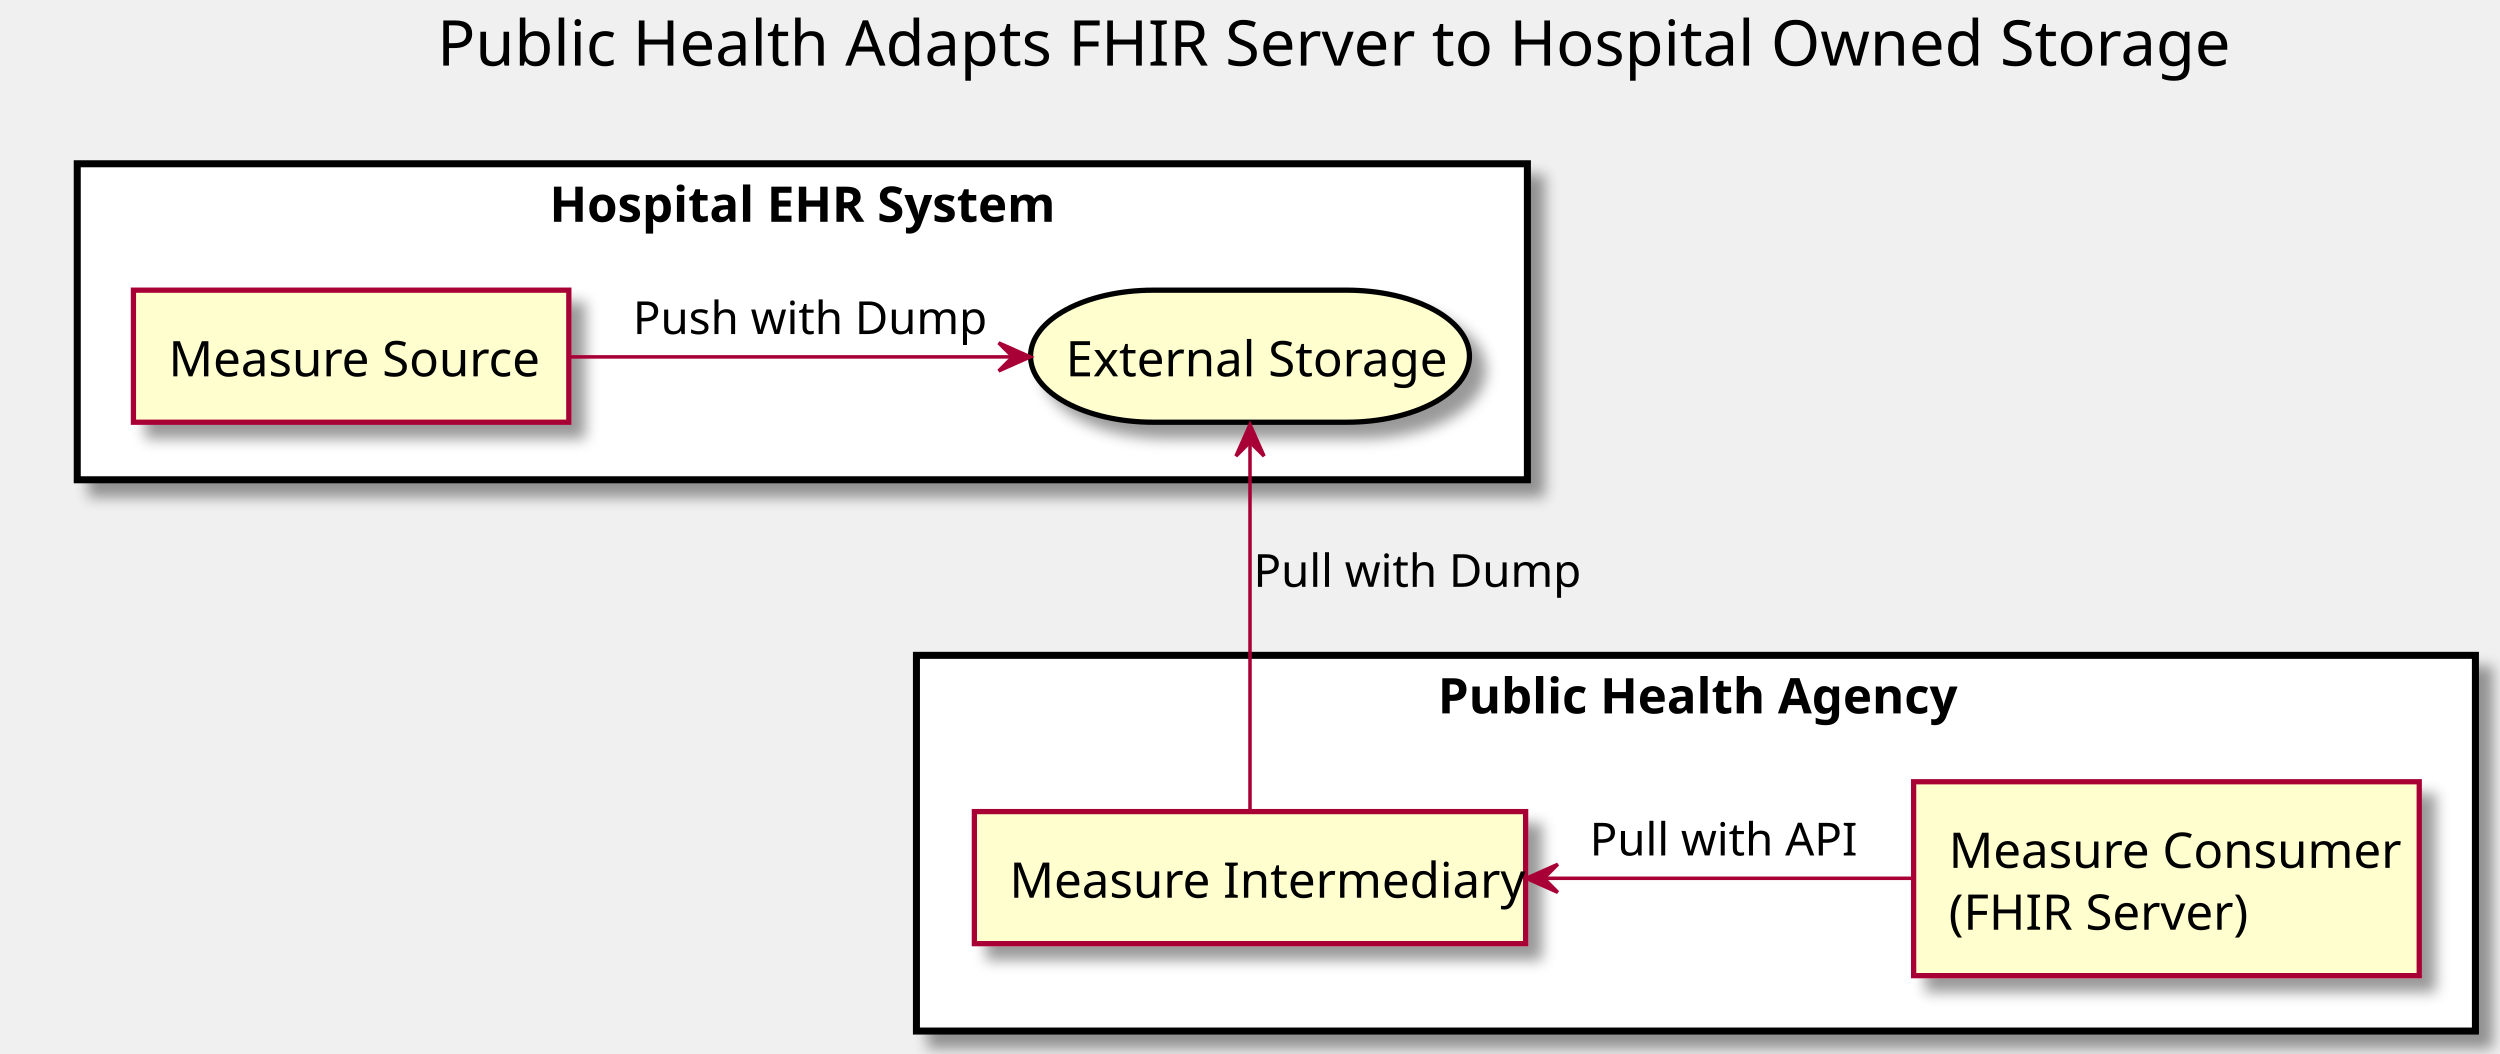
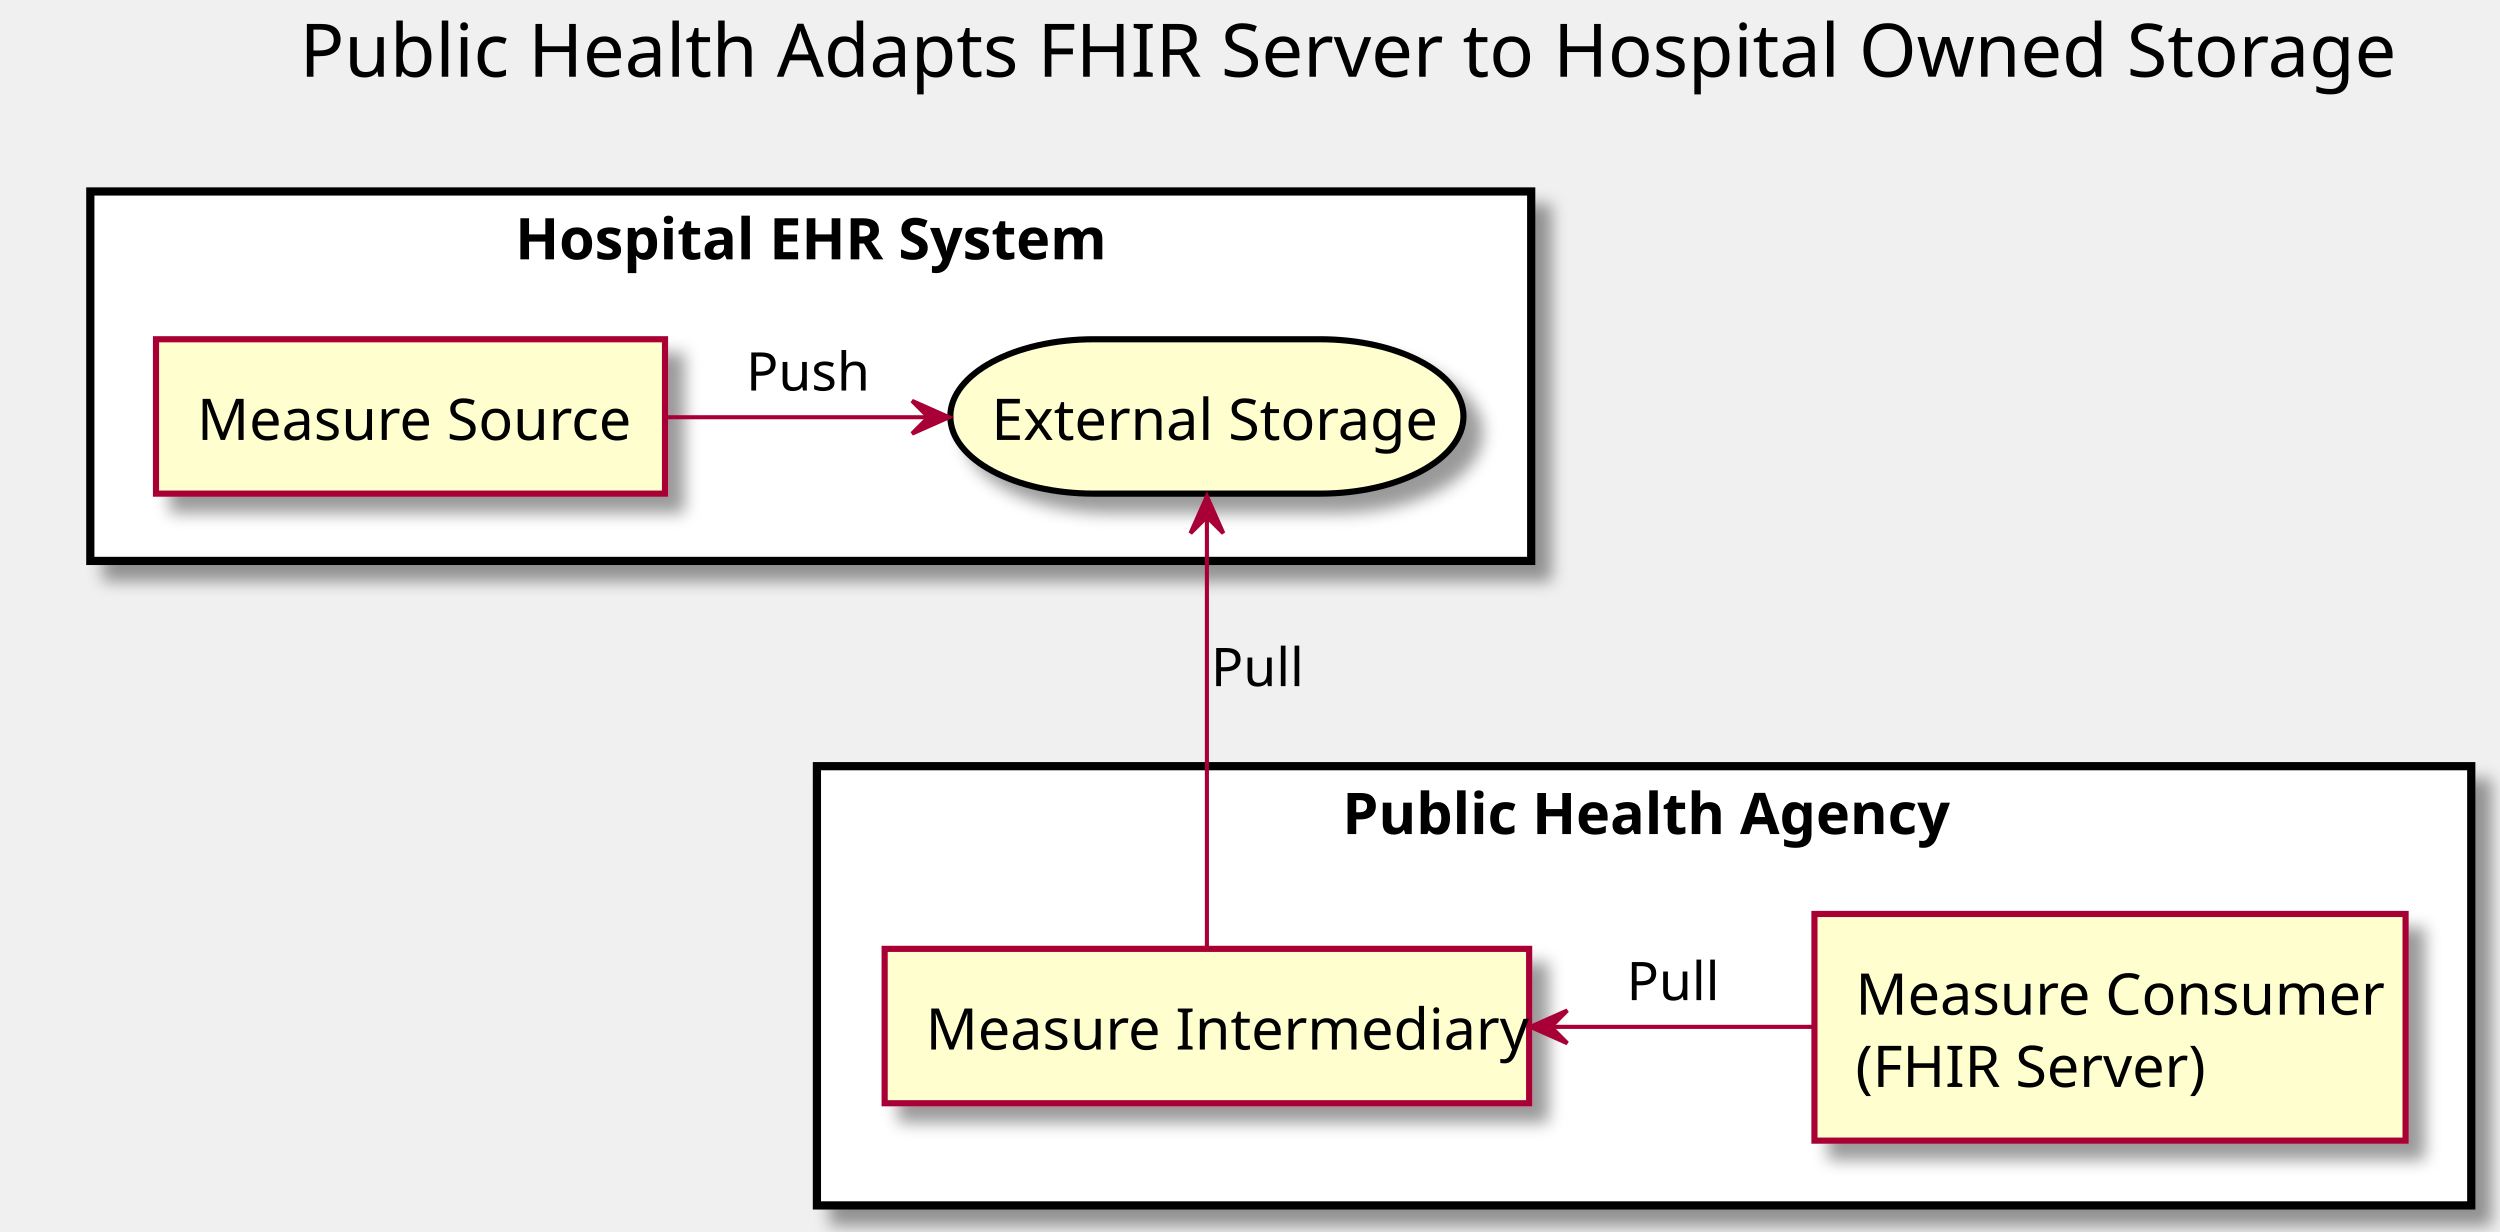
- <svg xmlns="http://www.w3.org/2000/svg" contentScriptType="application/ecmascript" contentStyleType="text/css" height="300px" preserveAspectRatio="none" style="width:712px;height:300px;" version="1.1" viewBox="0 0 712 300" width="712px" zoomAndPan="magnify">
+ <svg xmlns="http://www.w3.org/2000/svg" contentScriptType="application/ecmascript" contentStyleType="text/css" height="300px" preserveAspectRatio="none" style="width:609px;height:300px;" version="1.1" viewBox="0 0 609 300" width="609px" zoomAndPan="magnify">
  <defs>
-     <filter height="300%" id="frwfpbi" width="300%" x="-1" y="-1">
+     <filter height="300%" id="f1ihm2p" width="300%" x="-1" y="-1">
      <feGaussianBlur result="blurOut" stdDeviation="2.0" />
      <feColorMatrix in="blurOut" result="blurOut2" type="matrix" values="0 0 0 0 0 0 0 0 0 0 0 0 0 0 0 0 0 0 .4 0" />
      <feOffset dx="4.0" dy="4.0" in="blurOut2" result="blurOut3" />
      <feBlend in="SourceGraphic" in2="blurOut3" mode="normal" />
    </filter>
  </defs>
  <g>
-     <text fill="#000000" font-family="sans-serif" font-size="18" lengthAdjust="spacingAndGlyphs" textLength="490" x="124.5" y="18.686">Public Health Adapts FHIR Server to Hospital Owned Storage</text>
-     <rect fill="#FFFFFF" filter="url(#frwfpbi)" height="90" style="stroke: #000000; stroke-width: 2.0;" width="413" x="22" y="46.641" />
-     <text fill="#000000" font-family="sans-serif" font-size="14" font-weight="bold" lengthAdjust="spacingAndGlyphs" textLength="144" x="156.5" y="63.174">Hospital EHR System</text>
-     <rect fill="#FFFFFF" filter="url(#frwfpbi)" height="107" style="stroke: #000000; stroke-width: 2.0;" width="444" x="261" y="186.641" />
-     <text fill="#000000" font-family="sans-serif" font-size="14" font-weight="bold" lengthAdjust="spacingAndGlyphs" textLength="147" x="409.5" y="203.174">Public Health Agency</text>
-     <rect fill="#FEFECE" filter="url(#frwfpbi)" height="37.609" style="stroke: #A80036; stroke-width: 1.5;" width="124" x="38" y="82.641" />
+     <text fill="#000000" font-family="sans-serif" font-size="18" lengthAdjust="spacingAndGlyphs" textLength="490" x="73" y="18.686">Public Health Adapts FHIR Server to Hospital Owned Storage</text>
+     <rect fill="#FFFFFF" filter="url(#f1ihm2p)" height="90" style="stroke: #000000; stroke-width: 2.0;" width="351" x="22" y="46.641" />
+     <text fill="#000000" font-family="sans-serif" font-size="14" font-weight="bold" lengthAdjust="spacingAndGlyphs" textLength="144" x="125.5" y="63.174">Hospital EHR System</text>
+     <rect fill="#FFFFFF" filter="url(#f1ihm2p)" height="107" style="stroke: #000000; stroke-width: 2.0;" width="403" x="199" y="186.641" />
+     <text fill="#000000" font-family="sans-serif" font-size="14" font-weight="bold" lengthAdjust="spacingAndGlyphs" textLength="147" x="327" y="203.174">Public Health Agency</text>
+     <rect fill="#FEFECE" filter="url(#f1ihm2p)" height="37.609" style="stroke: #A80036; stroke-width: 1.5;" width="124" x="38" y="82.641" />
    <text fill="#000000" font-family="sans-serif" font-size="14" lengthAdjust="spacingAndGlyphs" textLength="104" x="48" y="107.174">Measure Source</text>
-     <rect fill="#FEFECE" filter="url(#frwfpbi)" height="37.609" rx="35" ry="35" style="stroke: #000000; stroke-width: 1.5;" width="125" x="293.5" y="82.641" />
-     <text fill="#000000" font-family="sans-serif" font-size="14" lengthAdjust="spacingAndGlyphs" textLength="105" x="303.5" y="107.174">External Storage</text>
-     <rect fill="#FEFECE" filter="url(#frwfpbi)" height="37.609" style="stroke: #A80036; stroke-width: 1.5;" width="157" x="277.5" y="231.141" />
-     <text fill="#000000" font-family="sans-serif" font-size="14" lengthAdjust="spacingAndGlyphs" textLength="137" x="287.5" y="255.674">Measure Intermediary</text>
-     <rect fill="#FEFECE" filter="url(#frwfpbi)" height="55.219" style="stroke: #A80036; stroke-width: 1.5;" width="144" x="545" y="222.641" />
-     <text fill="#000000" font-family="sans-serif" font-size="14" lengthAdjust="spacingAndGlyphs" textLength="124" x="555" y="247.174">Measure Consumer</text>
-     <text fill="#000000" font-family="sans-serif" font-size="14" lengthAdjust="spacingAndGlyphs" textLength="87" x="555" y="264.783">(FHIR Server)</text>
-     <path d="M162.297,101.641 C200.399,101.641 249.157,101.641 288.222,101.641 " fill="none" style="stroke: #A80036; stroke-width: 1.0;" />
-     <polygon fill="#A80036" points="293.423,101.641,284.423,97.641,288.423,101.641,284.423,105.641,293.423,101.641" style="stroke: #A80036; stroke-width: 1.0;" />
-     <text fill="#000000" font-family="sans-serif" font-size="13" lengthAdjust="spacingAndGlyphs" textLength="95" x="180.25" y="95.136">Push with Dump</text>
-     <path d="M356,126.115 C356,155.354 356,204.672 356,231.113 " fill="none" style="stroke: #A80036; stroke-width: 1.0;" />
-     <polygon fill="#A80036" points="356,120.899,352,129.899,356,125.899,360,129.899,356,120.899" style="stroke: #A80036; stroke-width: 1.0;" />
-     <text fill="#000000" font-family="sans-serif" font-size="13" lengthAdjust="spacingAndGlyphs" textLength="87" x="357" y="167.136">Pull with Dump</text>
-     <path d="M440.035,250.141 C473.772,250.141 512.275,250.141 544.732,250.141 " fill="none" style="stroke: #A80036; stroke-width: 1.0;" />
-     <polygon fill="#A80036" points="434.663,250.141,443.663,254.141,439.663,250.141,443.663,246.141,434.663,250.141" style="stroke: #A80036; stroke-width: 1.0;" />
-     <text fill="#000000" font-family="sans-serif" font-size="13" lengthAdjust="spacingAndGlyphs" textLength="74" x="452.75" y="243.636">Pull with API</text>
+     <rect fill="#FEFECE" filter="url(#f1ihm2p)" height="37.609" rx="35" ry="35" style="stroke: #000000; stroke-width: 1.5;" width="125" x="231.5" y="82.641" />
+     <text fill="#000000" font-family="sans-serif" font-size="14" lengthAdjust="spacingAndGlyphs" textLength="105" x="241.5" y="107.174">External Storage</text>
+     <rect fill="#FEFECE" filter="url(#f1ihm2p)" height="37.609" style="stroke: #A80036; stroke-width: 1.5;" width="157" x="215.5" y="231.141" />
+     <text fill="#000000" font-family="sans-serif" font-size="14" lengthAdjust="spacingAndGlyphs" textLength="137" x="225.5" y="255.674">Measure Intermediary</text>
+     <rect fill="#FEFECE" filter="url(#f1ihm2p)" height="55.219" style="stroke: #A80036; stroke-width: 1.5;" width="144" x="442" y="222.641" />
+     <text fill="#000000" font-family="sans-serif" font-size="14" lengthAdjust="spacingAndGlyphs" textLength="124" x="452" y="247.174">Measure Consumer</text>
+     <text fill="#000000" font-family="sans-serif" font-size="14" lengthAdjust="spacingAndGlyphs" textLength="87" x="452" y="264.783">(FHIR Server)</text>
+     <path d="M162.183,101.641 C182.515,101.641 205.2,101.641 225.941,101.641 " fill="none" style="stroke: #A80036; stroke-width: 1.0;" />
+     <polygon fill="#A80036" points="231.17,101.641,222.17,97.641,226.17,101.641,222.17,105.641,231.17,101.641" style="stroke: #A80036; stroke-width: 1.0;" />
+     <text fill="#000000" font-family="sans-serif" font-size="13" lengthAdjust="spacingAndGlyphs" textLength="30" x="181.75" y="95.136">Push</text>
+     <path d="M294,126.115 C294,155.354 294,204.672 294,231.113 " fill="none" style="stroke: #A80036; stroke-width: 1.0;" />
+     <polygon fill="#A80036" points="294,120.899,290,129.899,294,125.899,298,129.899,294,120.899" style="stroke: #A80036; stroke-width: 1.0;" />
+     <text fill="#000000" font-family="sans-serif" font-size="13" lengthAdjust="spacingAndGlyphs" textLength="22" x="295" y="167.136">Pull</text>
+     <path d="M377.857,250.141 C398.986,250.141 421.481,250.141 441.972,250.141 " fill="none" style="stroke: #A80036; stroke-width: 1.0;" />
+     <polygon fill="#A80036" points="372.804,250.141,381.804,254.141,377.804,250.141,381.804,246.141,372.804,250.141" style="stroke: #A80036; stroke-width: 1.0;" />
+     <text fill="#000000" font-family="sans-serif" font-size="13" lengthAdjust="spacingAndGlyphs" textLength="22" x="396.25" y="243.636">Pull</text>
  </g>
</svg>
